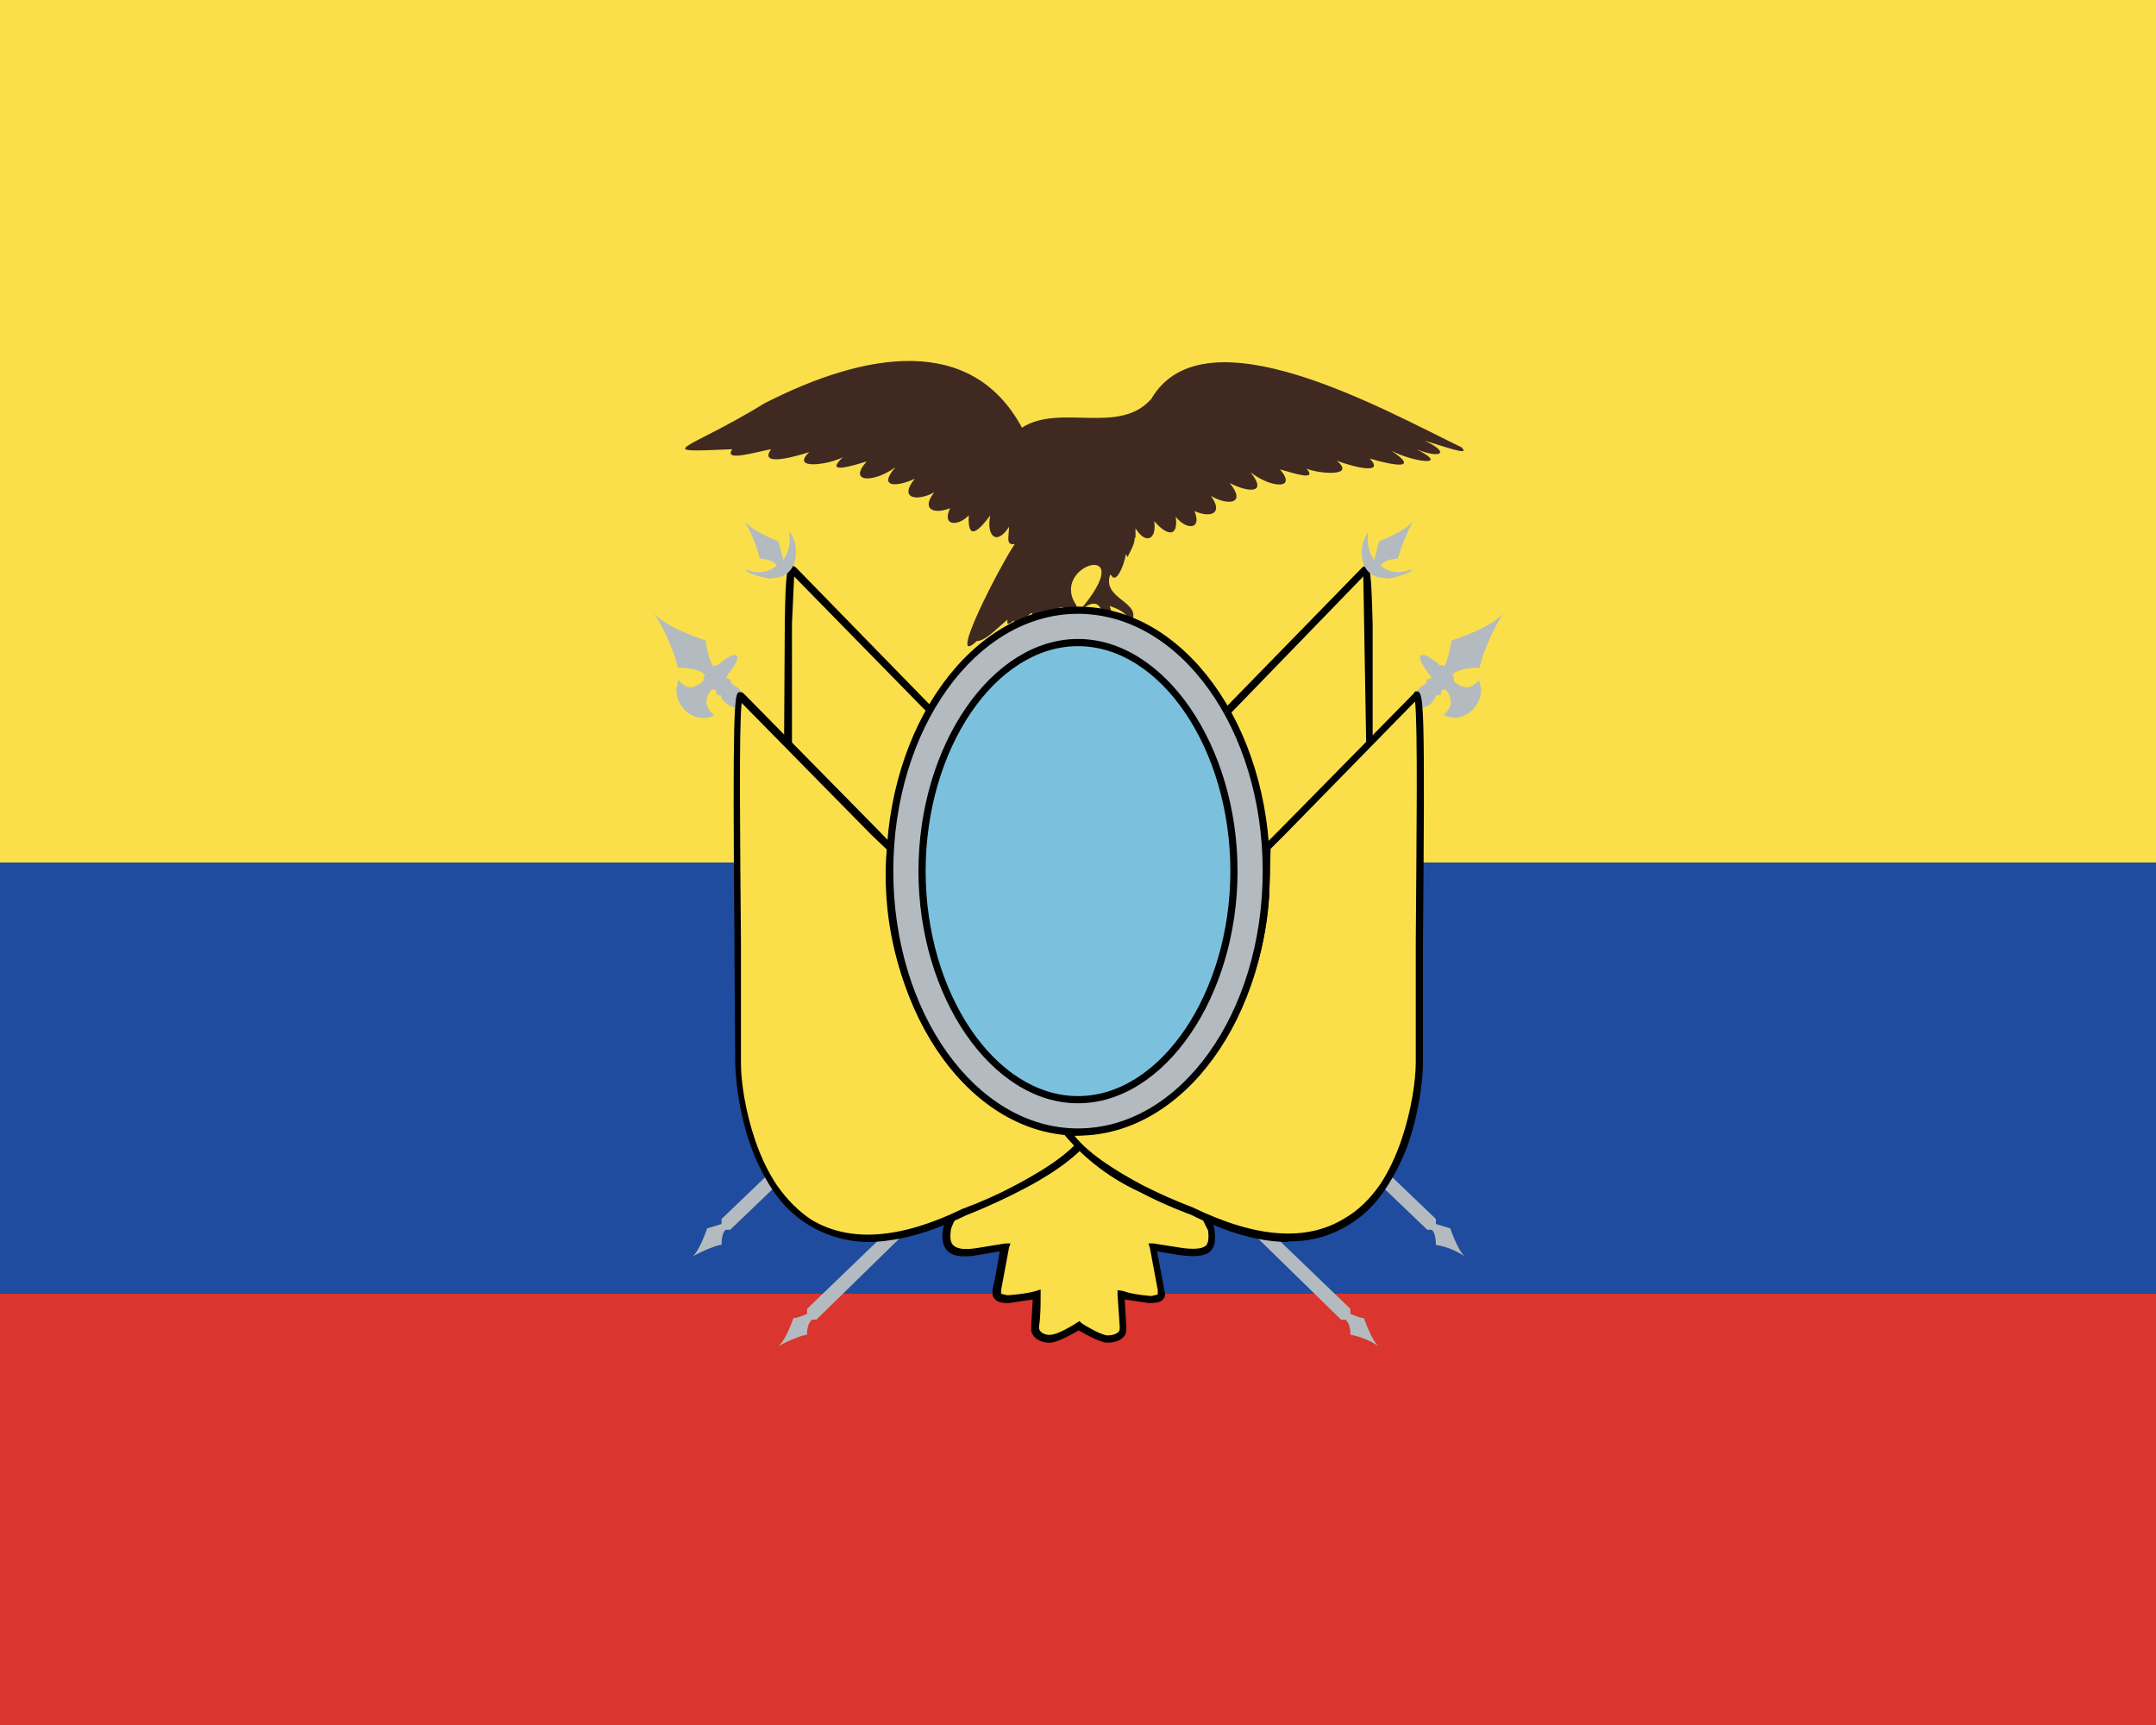
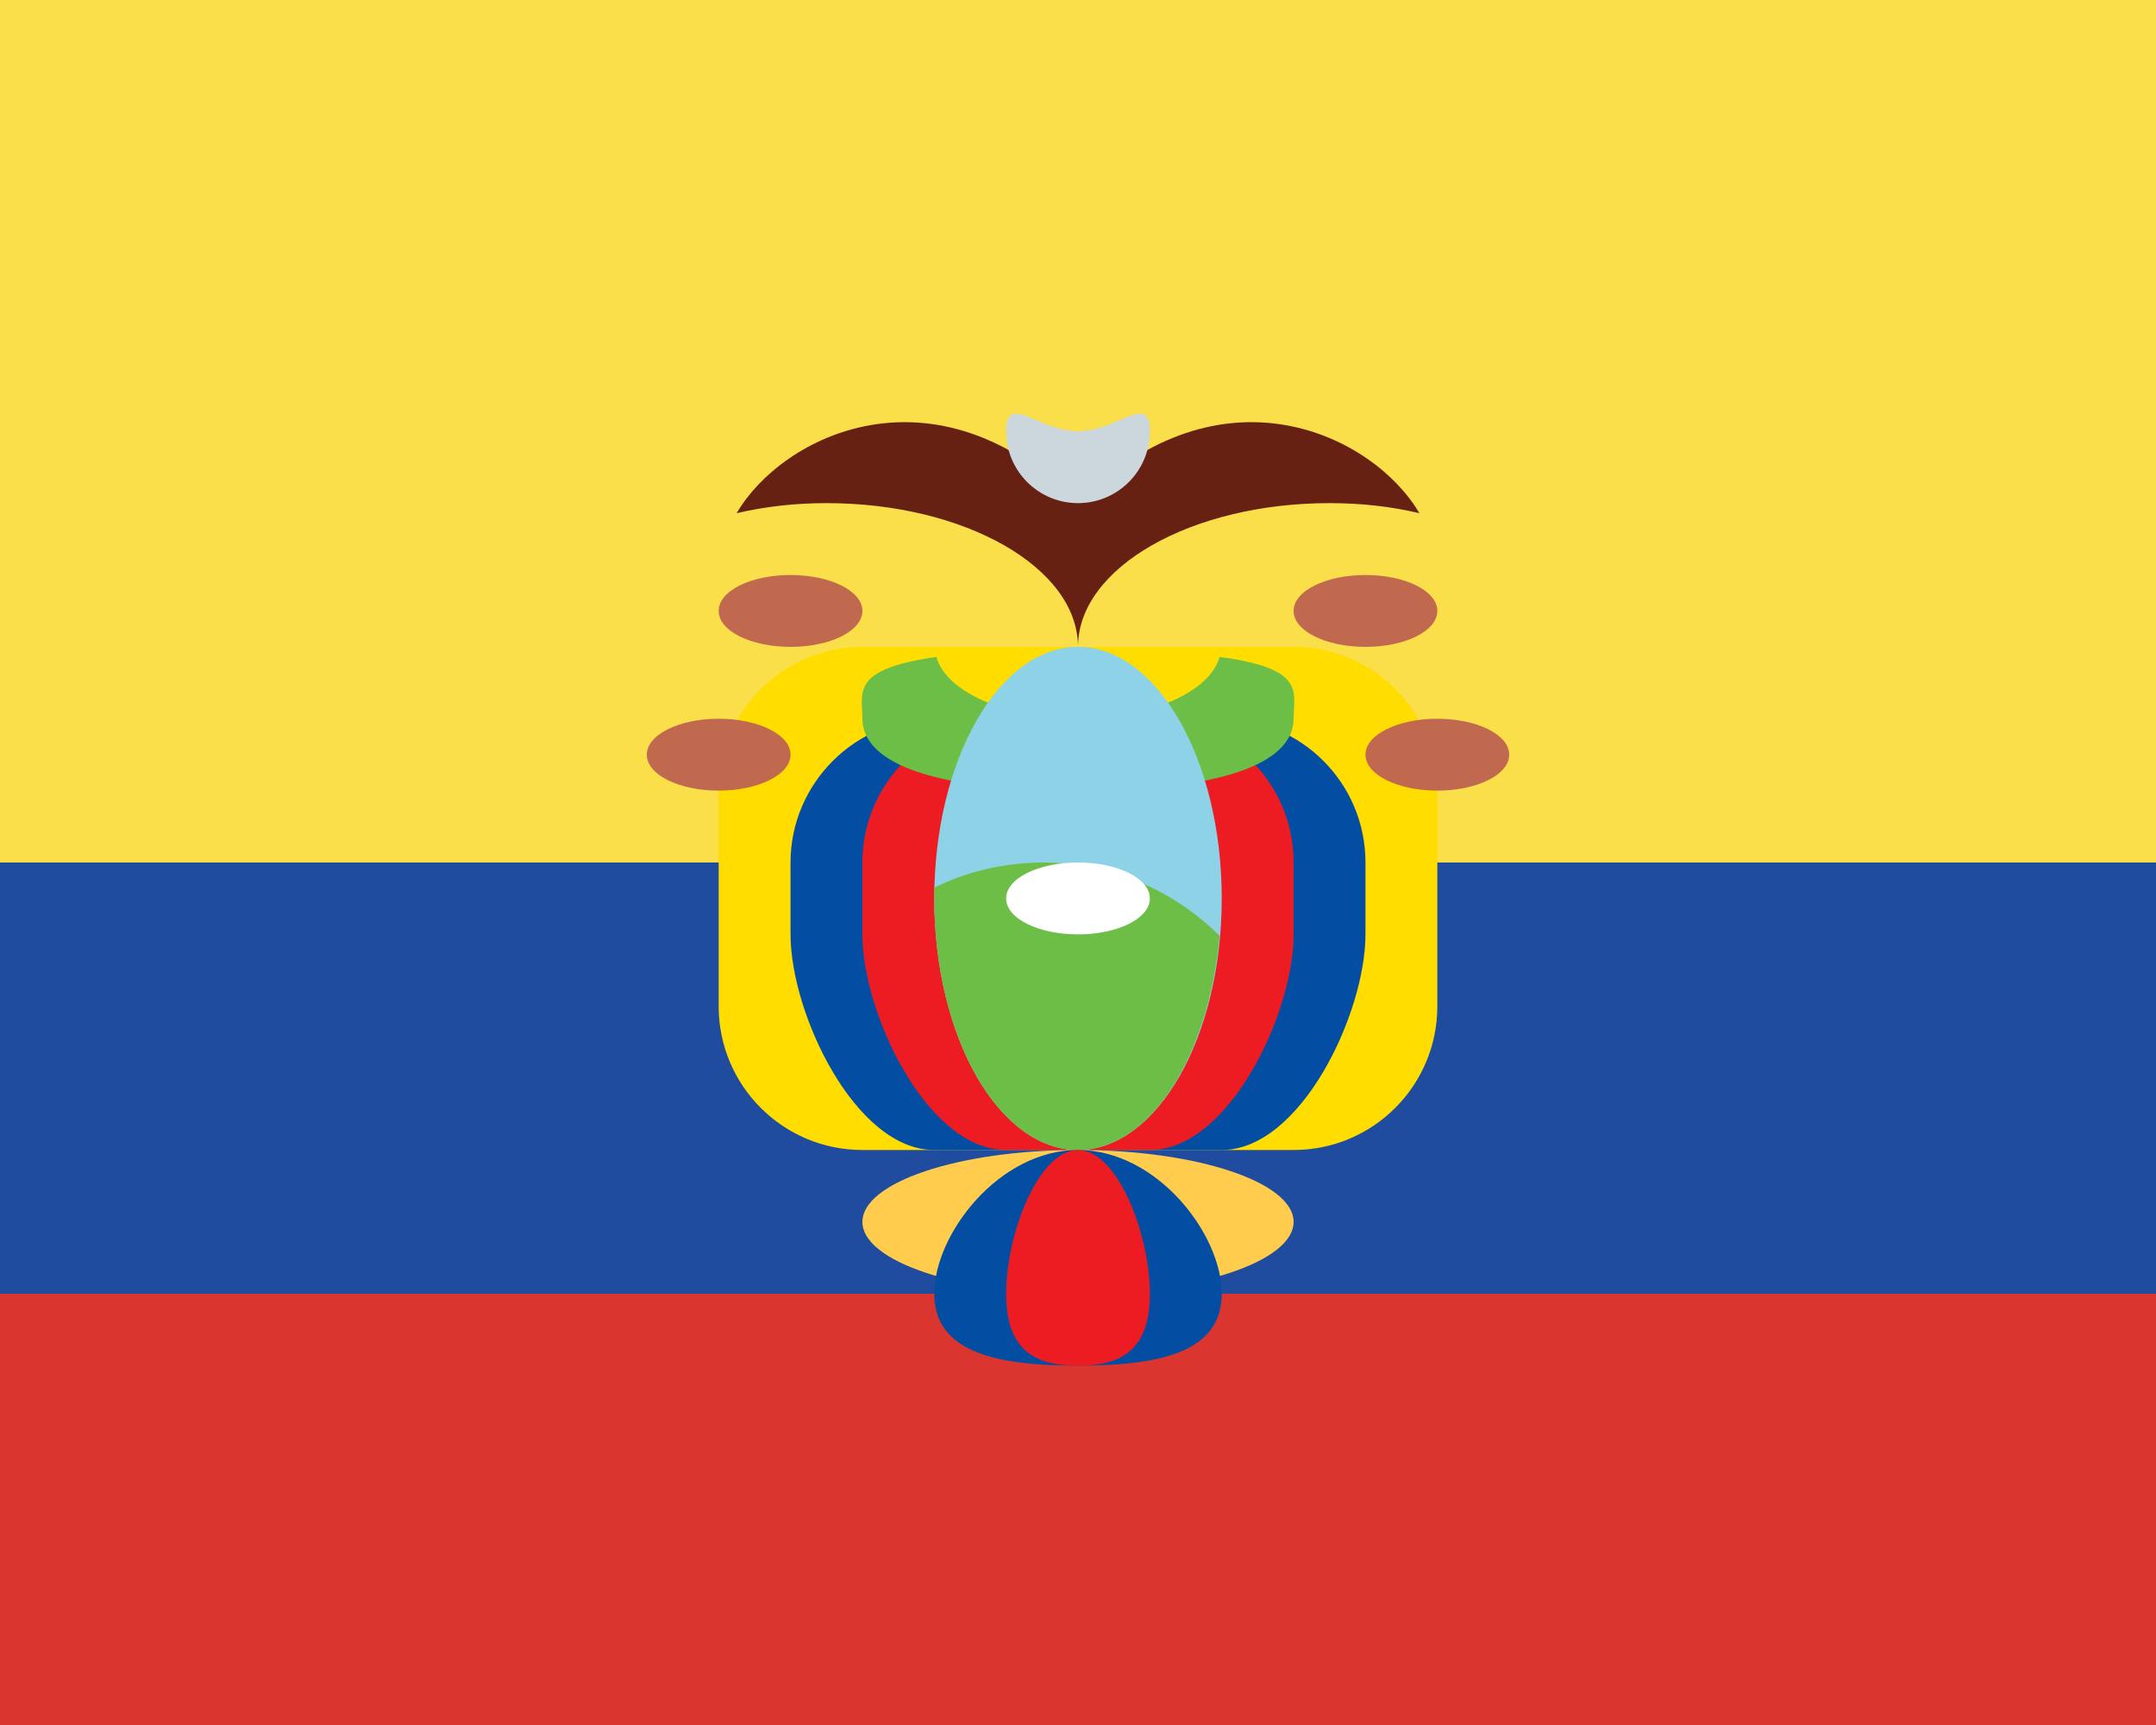
<svg xmlns="http://www.w3.org/2000/svg" width="30" height="24" viewBox="0 0 30 24">
  <path fill="#da352e" d="M30 24H0v-6h30z" />
  <path fill="#1f4c9e" d="M0 12h30v6H0z" />
  <path fill="#fadf4b" d="M30 12H0V0h30z" />
-   <path fill="#fadf4b" d="M11.03 7.93c-.01 0-.04.01-.05.75v1.69l1.05 1.07.4.4.18-.45.03-.28.38-1.15z" />
-   <path fill="#000" d="m12.43 11.93-1.52-1.54v-.02l.01-1.7c.01-.76.04-.77.08-.79l.03-.01.04.02 1.98 2.03.02.02v.03l-.39 1.16-.03.27zm-.36-.5.33.32.15-.38.03-.26.38-1.14-1.91-1.95-.03.66v1.67z" />
-   <path fill="#b4bbc0" d="m10.87 16.43-.12-.15-.71.68v.07l-.2.06s-.1.3-.2.39c.14-.08.34-.16.4-.16v-.01c0-.08.02-.18.06-.2h.06zm.36 1.78v.07c-.01 0-.1.05-.19.06 0 0-.1.3-.21.39.14-.08.35-.16.4-.16v-.01q0-.14.07-.2h.06l1.3-1.27-.12-.14zm-.22-10.78-.02-.02h-.01a.5.5 0 0 1-.08.38l-.07-.26s-.35-.13-.46-.27v.01c.1.16.19.43.2.5.09.01.2.03.24.1a.4.4 0 0 1-.43.05v.02l.05.03a1 1 0 0 0 .28.08l.14-.02a.3.3 0 0 0 .2-.19.5.5 0 0 0-.04-.41m-.83 2.08-.02-.06-.04-.01h-.02l.02-.04c.05-.07.15-.2.14-.25v-.02l-.01-.01c-.06-.04-.2.08-.27.14l-.02-.01-.04.02a1 1 0 0 1-.1-.36s-.55-.17-.72-.38c.16.24.32.65.33.76h.01c.13 0 .3.02.37.1l-.02.03v.05a.3.3 0 0 1-.16.09c-.1.02-.19-.1-.19-.1l-.03.13c0 .22.17.4.38.4q.08 0 .15-.04s-.1-.07-.11-.18q.01-.13.08-.18l.03.01h.02l.01.06q.03.02.06.01 0 .06.06.1a.2.2 0 0 0 .13.07.1.1 0 0 0 .09-.04q.07-.1-.03-.22z" />
-   <path fill="#fadf4b" d="M16.85 17.11c-.01-.2-.68-1.09-.7-1.13 0 0-.4-.05-.62-.06l-.12.01-.02-.17-.03-.17v-.01l-.35.26-.35-.26-.02.17v.01l-.03.17h-.12q-.3 0-.61.05c-.03.04-.7.94-.71 1.13q-.03.17.05.26.05.06.2.05l.2-.01s.19-.04.36-.05c-.04.2-.1.49-.11.6l-.01.03.02.06q.03.03.12.03h.03q.26-.02.39-.07l-.02.44v.06c.02.09.12.12.2.12h.03c.13-.02.36-.17.38-.18.02.01.25.16.38.18h.03c.08 0 .18-.03.2-.12v-.06L15.6 18q.13.05.39.07h.03q.09 0 .12-.03l.02-.06-.12-.63c.17.01.36.05.36.05l.19.02q.15 0 .21-.06.08-.1.05-.26" />
-   <path fill="#000" d="M15.42 18.68h-.03c-.12-.02-.31-.13-.38-.17-.07.04-.26.15-.38.17-.11.01-.25-.04-.28-.16v-.09l.02-.35-.34.05q-.14 0-.18-.05a.1.1 0 0 1-.04-.09v-.05c.03-.1.07-.34.1-.53l-.29.05q-.33.06-.44-.06-.09-.1-.06-.29c.02-.21.69-1.12.71-1.15l.02-.02h.02c.04-.01.41-.06.62-.06h.08l.02-.12.02-.18.02-.09.38.3.39-.3v.08l.03.18.02.13h.09c.2 0 .57.05.6.05h.03l.01.02c.04.04.7.95.72 1.16.01.12.02.22-.06.3q-.1.1-.44.05l-.3-.05.1.53.01.05a.1.1 0 0 1-.04.1q-.04.04-.18.04l-.34-.05.02.35v.1c-.02.1-.14.15-.24.15m-.41-.3.03.03c.06.04.26.16.36.17.04 0 .15-.01.17-.08v-.05l-.03-.44v-.06l.07.01q.14.05.38.07h.03l.08-.02v-.06l-.11-.59-.02-.06h.07l.38.06q.27.04.35-.03.05-.05.03-.21a6 6 0 0 0-.68-1.1l-.7-.04-.05.02-.01-.06-.04-.27-.3.23-.32-.23-.01.09-.03.18V16l-.06-.02h-.1q-.3 0-.6.05c-.22.3-.67.95-.68 1.09q-.02.15.03.2.08.09.36.04l.37-.06h.07l-.02.06-.11.59V18l.08.02h.03q.25-.02.38-.06l.06-.02V18c0 .13 0 .31-.02.44v.05c.02.07.12.09.17.08.1-.01.3-.13.36-.17z" />
-   <path fill="#3f2921" d="M20.35 6.23c-1.06-.51-3.59-1.95-4.33-.68-.45.51-1.27.06-1.8.4-.7-1.3-2.17-1.06-3.58-.34-1.09.67-1.61.69-.45.64-.13.18.32.04.54 0-.16.22.22.14.53.04-.27.26.29.17.47.07-.26.24.1.13.33.06-.27.3.1.3.4.08-.26.3.04.27.27.16-.23.28.03.32.27.19-.19.24 0 .31.22.22-.12.26.12.25.26.1-.02.38.15.2.3 0-.06.27.08.44.26.16 0 .14-.05.26.08.24-.2.29-.96 1.76-.53 1.35.13-.01.25-.15.43-.3-.02.1.04.05.09.01-.1.51.32-.4.25.01-.02.05-.02.14.05.18-.02-.11.16-.2.2-.34.02.19.1-.17.27.03 0 0 .05 0 .03-.02q.05.02.05.08c.05-.04.03-.13.01-.16-.37-.56.93-.93.04.1.5-.43.25.55.45.17.06.04 0-.2-.02-.25.17.06.24.11.3.23.17-.29-.42-.32-.29-.67V8h.01c.09.17.23-.3.2-.3l.03.05c.02-.05.1-.17.1-.27h.01v-.13c.14.23.3.16.26-.1.17.2.34.24.3-.06.15.19.37.18.26-.08.22.1.41.04.23-.21.24.14.5.11.26-.18.25.13.54.16.29-.15.28.22.66.25.41-.04.18.05.53.17.37-.01.16.07.7.12.42-.11.27.1.67.19.46-.03.34.1.7.16.3-.11.3.16.84.23.35-.02.34.14.48.05.11-.12.27.08.65.22.52.1" />
-   <path fill="#fadf4b" d="M18.99 7.93H19c.01 0 .04.01.05.75v1.69L18 11.44l-.4.4-.18-.45-.03-.28L17 9.97z" />
-   <path fill="#000" d="m17.59 11.93-.22-.54-.03-.27-.39-1.17.02-.02 1.98-2.03q.03-.03.07-.02c.04.02.06.03.08.8v1.73zm-.12-.56.15.38 1.39-1.4-.04-2.33-1.9 1.96.36 1.12z" />
-   <path fill="#b4bbc0" d="m19.15 16.43.12-.15.71.68v.07l.2.06s.1.3.2.39a1 1 0 0 0-.4-.16v-.01c0-.08-.02-.18-.06-.2h-.06zm-.36 1.78v.07c.01 0 .1.05.19.06 0 0 .1.3.2.39a1 1 0 0 0-.39-.16v-.01q0-.14-.07-.2h-.06l-1.3-1.27.12-.14zm.23-10.78.01-.02h.01a.5.5 0 0 0 .08.38l.07-.26s.35-.13.46-.27v.01q-.12.24-.2.5c-.09.01-.2.03-.24.1q.18.15.43.05v.02l-.05.03a1 1 0 0 1-.28.08l-.14-.02a.3.3 0 0 1-.2-.19.5.5 0 0 1 .05-.41m.82 2.08.02-.06.04-.01h.02l-.02-.04c-.05-.07-.15-.2-.14-.25v-.02l.01-.01c.06-.04.2.08.27.14l.02-.01.04.02q.05-.1.1-.36s.55-.17.72-.38c-.16.24-.32.65-.33.76h-.01c-.13 0-.3.02-.37.1l.02.03v.05c.01.02.08.08.16.09.1.02.19-.1.19-.1l.03.13a.4.4 0 0 1-.38.4l-.15-.04s.1-.07.11-.18q-.02-.13-.08-.18l-.03.01h-.02l-.01.06q-.03.02-.06.01l-.06.1a.2.2 0 0 1-.13.07.1.1 0 0 1-.09-.04q-.07-.1.03-.22z" />
-   <path fill="#fadf4b" d="M15.16 15.76q-.14 0-.27-.02h-.04a2.5 2.5 0 0 1-1.66-1.04 4.4 4.4 0 0 1-.8-2.9L10.3 9.68c-.05.02-.05 1.38-.03 3.43v1.68c0 .26.06.68.2 1.1q.12.35.3.62.23.32.5.5.37.22.82.22.6 0 1.34-.37.36-.14.72-.32c.35-.18.8-.46 1.01-.77" />
-   <path fill="#000" d="M12.1 17.28a1.6 1.6 0 0 1-1.36-.74 3 3 0 0 1-.31-.64 4 4 0 0 1-.2-1.1l-.01-1.56v-.13c-.03-3.29 0-3.45.06-3.48h.04l.03.02 1.86 1.89.23.24v.02l.02.68c.08.87.34 1.63.77 2.2q.64.86 1.63 1.01h.02l.28.02h.1l-.05.09c-.22.32-.68.6-1.04.78-.39.2-.73.33-.73.33q-.74.36-1.35.37m-1.77-7.5c-.04.35-.02 2-.01 3.33v1.68c0 .26.06.67.2 1.08q.12.35.3.62.21.3.48.48.8.48 2.1-.15.38-.14.72-.32c.32-.17.74-.41.95-.69l-.17-.01-.18-.03a2.6 2.6 0 0 1-1.57-1.03 4.4 4.4 0 0 1-.8-2.92l-.22-.21z" />
-   <path fill="#fadf4b" d="M14.86 15.76q.14 0 .27-.02h.04q1-.15 1.66-1.04a4.4 4.4 0 0 0 .8-2.9l2.09-2.12c.05.02.05 1.38.03 3.43v1.68c0 .26-.06.68-.2 1.1a3 3 0 0 1-.3.62q-.2.3-.5.5-.37.22-.82.22-.6 0-1.34-.37-.36-.14-.72-.32a3 3 0 0 1-1.01-.77" />
-   <path fill="#000" d="M17.93 17.28q-.6 0-1.36-.38s-.34-.12-.72-.32a3 3 0 0 1-1.03-.78l-.06-.09h.1q.14 0 .27-.02h.03q.97-.16 1.63-1.02c.43-.56.7-1.32.77-2.19l.02-.68v-.02l.01-.02.23-.23 1.85-1.88.02-.03h.04c.08.04.1.2.07 3.5v1.67c0 .26-.06.69-.2 1.11a3 3 0 0 1-.32.64q-.21.32-.51.5-.39.24-.84.23m-2.98-1.47c.21.27.63.52.95.69a7 7 0 0 0 .7.31q1.32.64 2.11.15.28-.16.5-.48.17-.26.29-.61c.14-.41.2-.83.2-1.08V13.1c.01-1.4.03-2.99-.01-3.34l-1.8 1.84-.21.21-.02.67a4.4 4.4 0 0 1-.79 2.24q-.63.84-1.57 1.04l-.18.03z" />
-   <path fill="#b4bbc0" d="M15 8.49c-.7 0-1.36.38-1.85 1.06-.5.68-.77 1.6-.77 2.57s.27 1.88.77 2.56c.49.68 1.15 1.07 1.85 1.07s1.36-.39 1.85-1.07c.5-.68.77-1.6.77-2.56 0-.97-.27-1.89-.77-2.57-.49-.68-1.15-1.06-1.85-1.06" />
-   <path fill="#000" d="M15 15.8c-1.47 0-2.67-1.65-2.67-3.68s1.2-3.68 2.67-3.68 2.67 1.65 2.67 3.68-1.2 3.68-2.67 3.68m0-7.26c-1.42 0-2.57 1.6-2.57 3.58 0 1.97 1.15 3.58 2.57 3.58s2.57-1.6 2.57-3.58S16.42 8.54 15 8.54" />
-   <path fill="#7bc1dd" d="M15 8.94c-1.18 0-2.17 1.45-2.17 3.18 0 1.72 1 3.18 2.17 3.18 1.18 0 2.17-1.46 2.17-3.18s-1-3.18-2.17-3.18" />
-   <path fill="#000" d="M15 15.35c-1.2 0-2.22-1.48-2.22-3.23S13.8 8.89 15 8.89s2.22 1.48 2.22 3.23-1.02 3.23-2.22 3.23m0-6.36c-1.15 0-2.12 1.43-2.12 3.13s.97 3.13 2.12 3.13 2.12-1.44 2.12-3.13c0-1.7-.97-3.13-2.12-3.13" />
+   <path fill="#fd0" d="M20 14a2 2 0 0 1-2 2h-6a2 2 0 0 1-2-2v-3c0-1.1.9-2 2-2h6a2 2 0 0 1 2 2z" />
+   <path fill="#034ea2" d="M19 13c0 1.1-.9 3-2 3h-4c-1.1 0-2-1.9-2-3v-1c0-1.1.9-2 2-2h4a2 2 0 0 1 2 2z" />
+   <path fill="#ed1c23" d="M18 13c0 1.1-.9 3-2 3h-2c-1.1 0-2-1.9-2-3v-1c0-1.1.9-2 2-2h2a2 2 0 0 1 2 2z" />
+   <path fill="#6dbe46" d="M16.97 9.14c-.13.48-.96.86-1.97.86s-1.84-.38-1.97-.86c-1.2.17-1.03.49-1.03.86 0 .55.8 1 3 1s3-.45 3-1c0-.37.18-.7-1.03-.86" />
+   <path fill="#a6d388" d="M16 14a1 1 0 1 1-2 0v-3a1 1 0 0 1 2 0z" />
+   <path fill="#662113" d="M18.5 7q.66 0 1.25.14C19.12 6.06 17 5 15 7c-2-2-4.12-.94-4.75.14Q10.85 7 11.5 7c1.93 0 3.5.9 3.5 2 0-1.1 1.57-2 3.5-2" />
+   <path fill="#8ed2e7" d="M15 16c1.1 0 2-1.57 2-3.5S16.1 9 15 9s-2 1.57-2 3.5.9 3.5 2 3.5" />
+   <path fill="#6dbe46" d="M14.5 12q-.81.01-1.5.35v.15c0 1.93.9 3.5 2 3.5 1 0 1.82-1.3 1.97-2.98A3.5 3.5 0 0 0 14.5 12" />
+   <path fill="#ffcc4d" d="M15 18c1.66 0 3-.45 3-1s-1.34-1-3-1-3 .45-3 1 1.34 1 3 1" />
+   <path fill="#034ea2" d="M17 18c0 .83-.9 1-2 1s-2-.17-2-1 .9-2 2-2 2 1.17 2 2" />
+   <path fill="#ed1c23" d="M14 18c0-.83.45-2 1-2s1 1.17 1 2-.45 1-1 1-1-.17-1-1" />
+   <path fill="#ccd6dd" d="M14 6c0-.55.45 0 1 0s1-.55 1 0a1 1 0 0 1-2 0" />
+   <path fill="#fff" d="M15 13c.55 0 1-.22 1-.5s-.45-.5-1-.5-1 .22-1 .5.45.5 1 .5" />
+   <path fill="#c1694f" d="M10 11c.55 0 1-.22 1-.5s-.45-.5-1-.5-1 .22-1 .5.45.5 1 .5" />
+   <path fill="#c1694f" d="M11 9c.55 0 1-.22 1-.5s-.45-.5-1-.5-1 .22-1 .5.45.5 1 .5" />
+   <path fill="#c1694f" d="M20 11c.55 0 1-.22 1-.5s-.45-.5-1-.5-1 .22-1 .5.45.5 1 .5" />
+   <path fill="#c1694f" d="M19 9c.55 0 1-.22 1-.5s-.45-.5-1-.5-1 .22-1 .5.45.5 1 .5" />
</svg>
